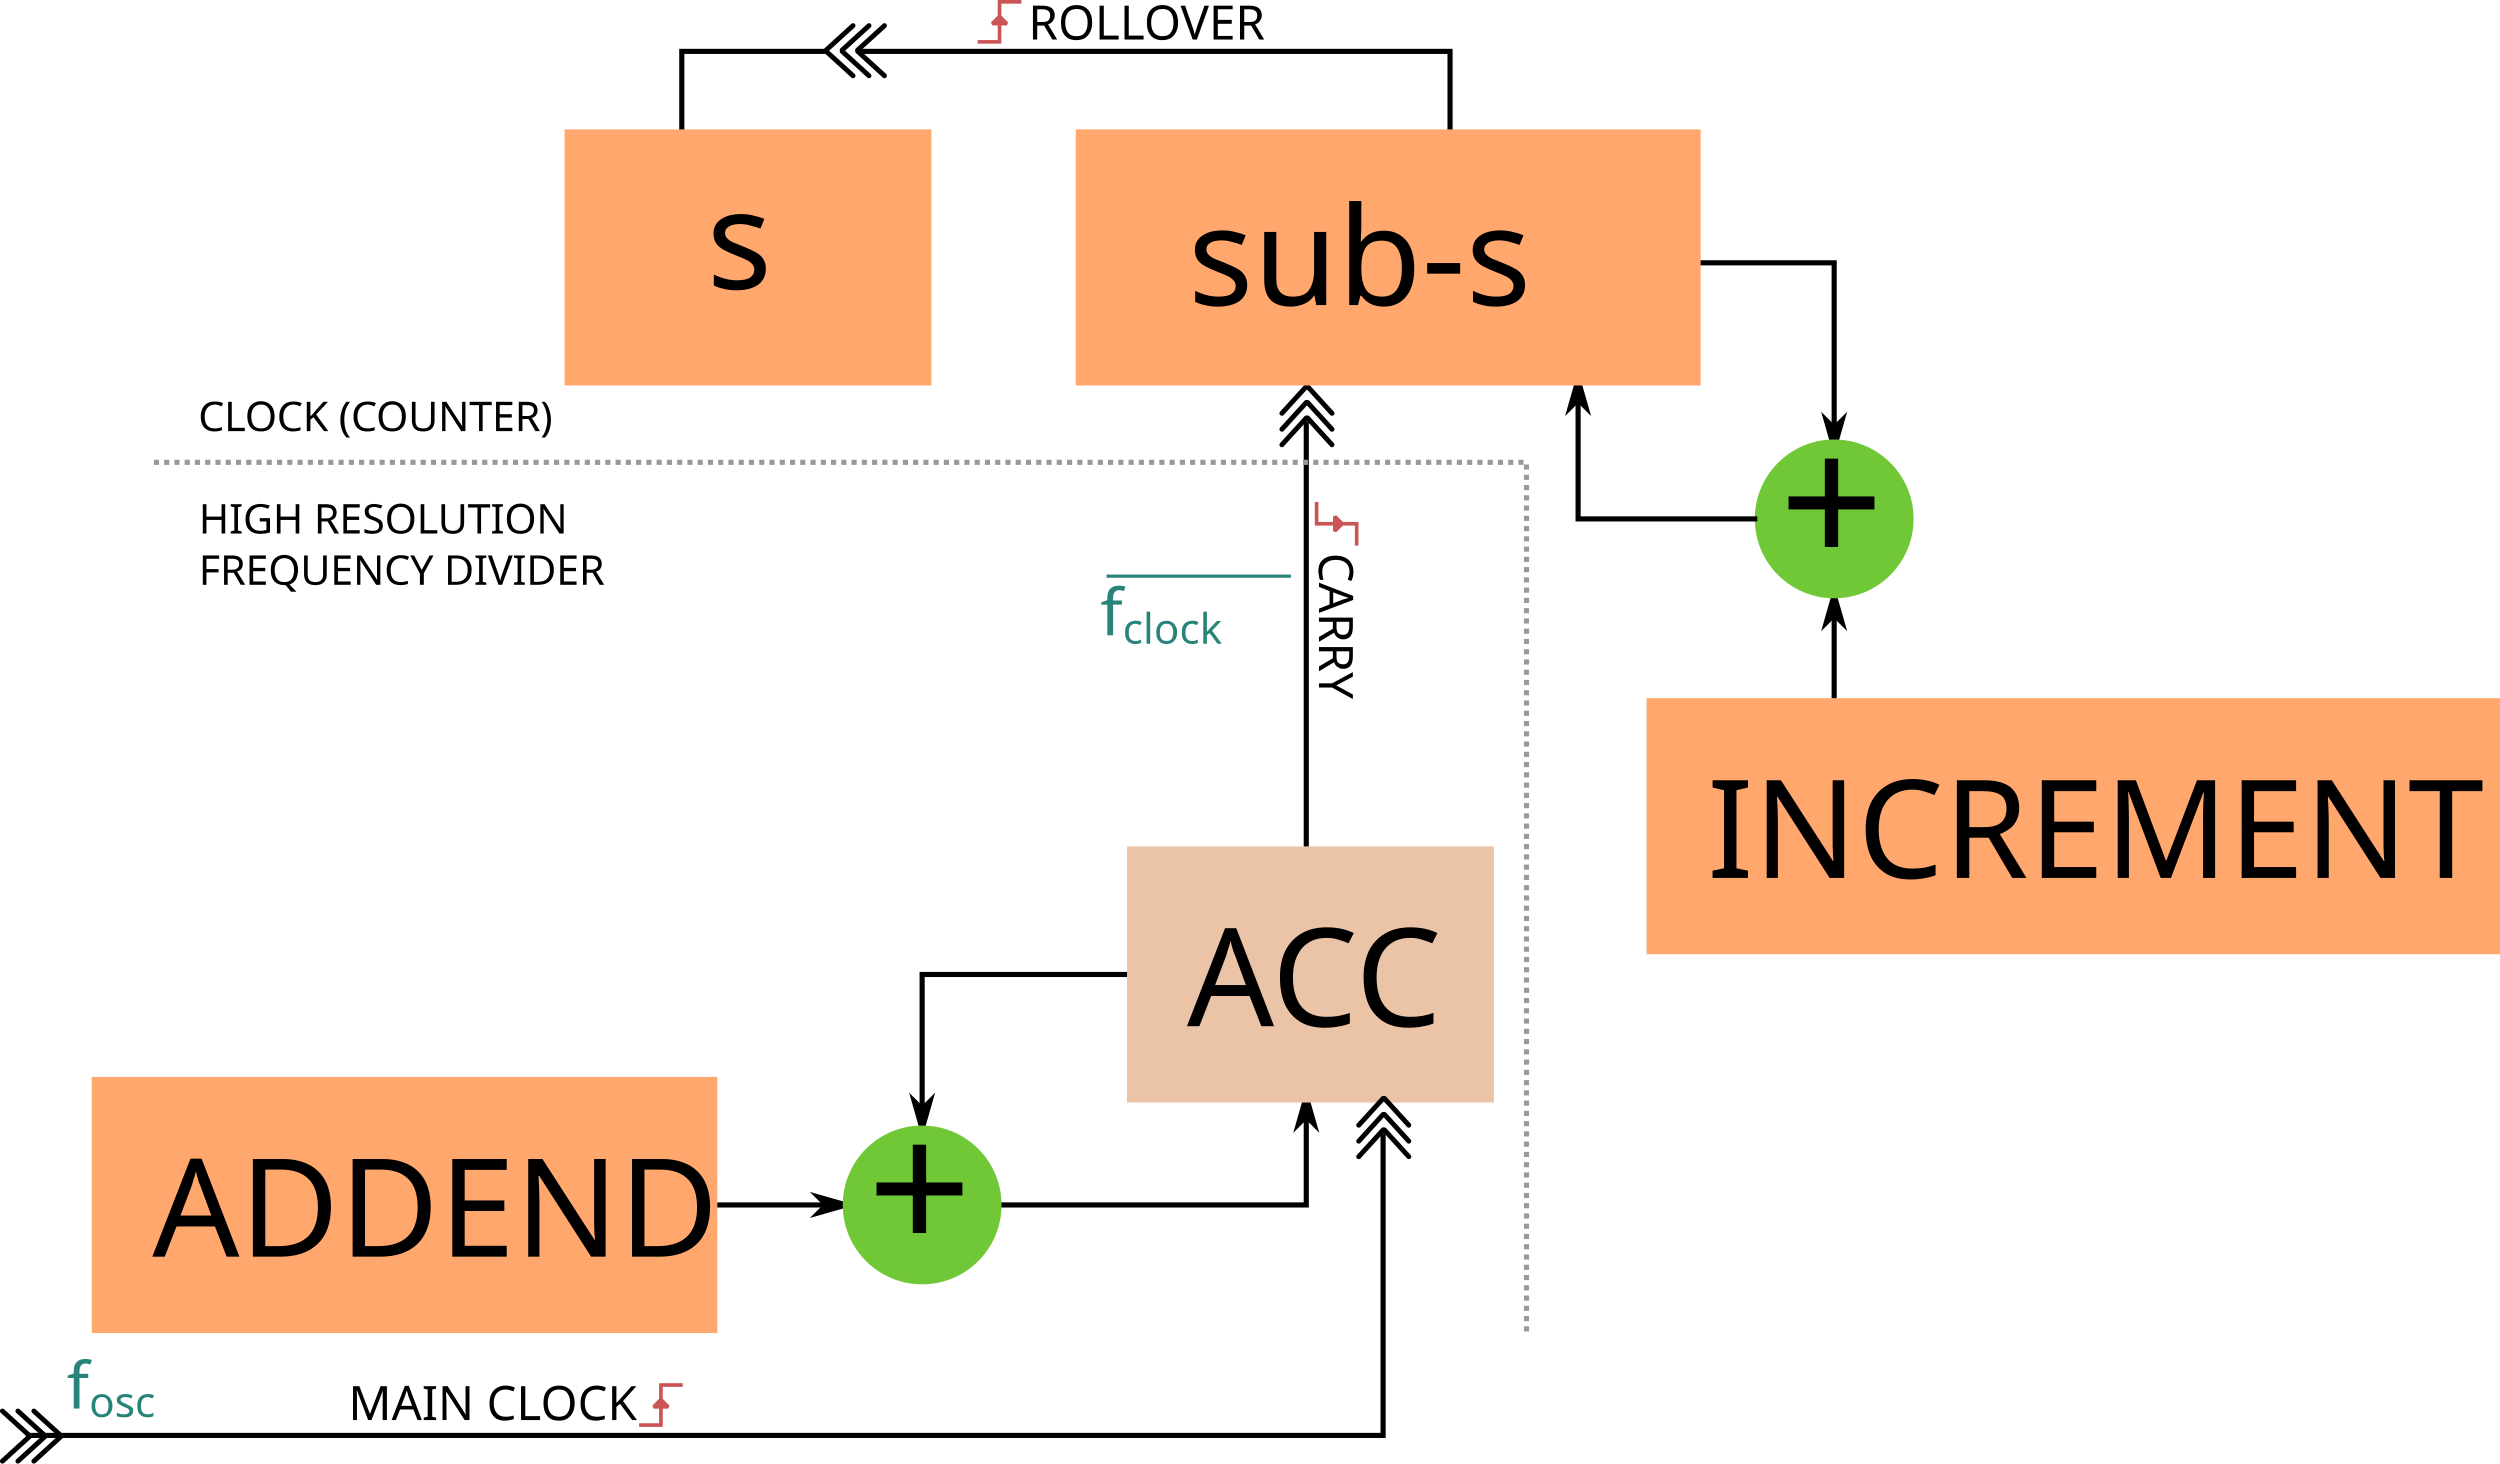
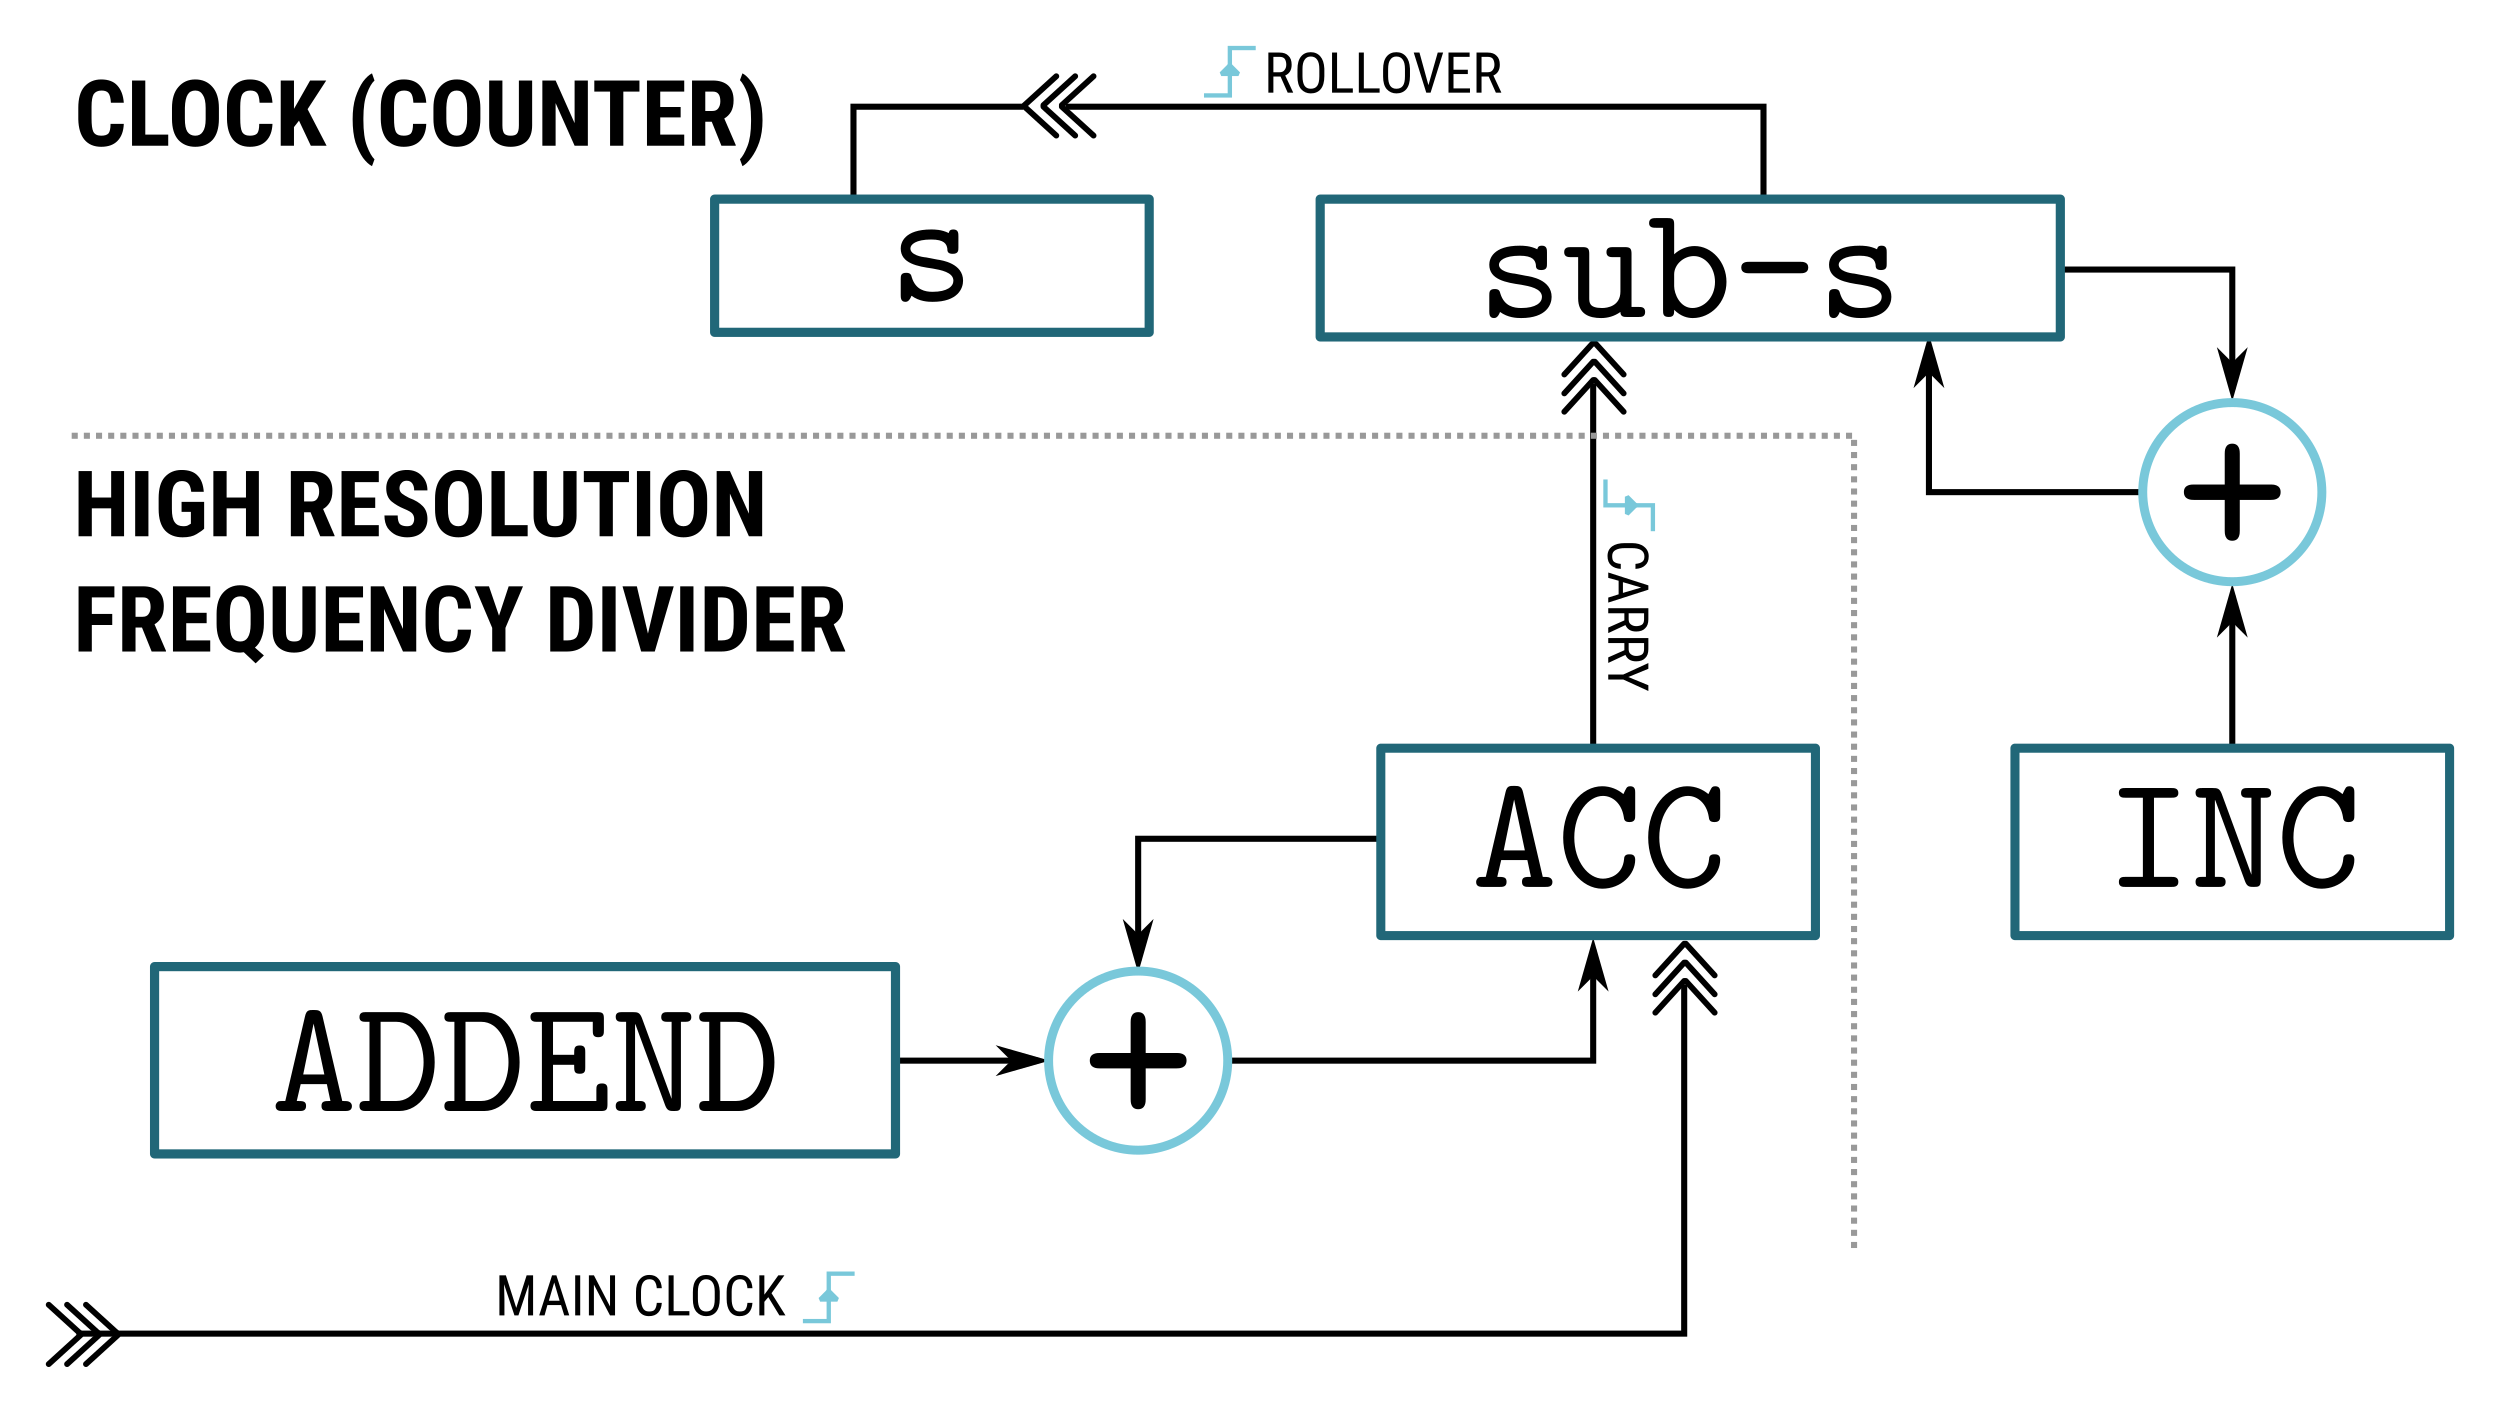
- <svg xmlns="http://www.w3.org/2000/svg" width="129.148mm" height="75.607mm" viewBox="0 0 129.148 75.607" version="1.1" id="svg8">
+ <svg xmlns="http://www.w3.org/2000/svg" width="109.028mm" height="61.615mm" viewBox="0 0 109.028 61.615" version="1.1" id="svg8">
  <defs id="defs2">
    <marker orient="auto" refY="0" refX="0" id="marker13626" style="overflow:visible">
      <path id="path13624" d="M 0,0 5,-5 -12.5,0 5,5 Z" style="fill:#000000;fill-opacity:1;fill-rule:evenodd;stroke:#000000;stroke-width:1pt;stroke-opacity:1" transform="matrix(-0.4,0,0,-0.4,-4,0)" />
    </marker>
    <marker orient="auto" refY="0" refX="0" id="marker13046" style="overflow:visible">
      <g id="g13044" transform="scale(-1.2)" style="fill:#000000;fill-opacity:1;stroke:#000000;stroke-opacity:1">
        <path id="path13032" d="M -3.805,-3.959 0.544,0" style="fill:#000000;fill-opacity:1;fill-rule:evenodd;stroke:#000000;stroke-width:0.8;stroke-linecap:round;stroke-opacity:1" />
        <path id="path13034" d="M -1.287,-3.959 3.062,0" style="fill:#000000;fill-opacity:1;fill-rule:evenodd;stroke:#000000;stroke-width:0.8;stroke-linecap:round;stroke-opacity:1" />
        <path id="path13036" d="M 1.305,-3.959 5.654,0" style="fill:#000000;fill-opacity:1;fill-rule:evenodd;stroke:#000000;stroke-width:0.8;stroke-linecap:round;stroke-opacity:1" />
        <path id="path13038" d="M -3.805,4.178 0.544,0.22" style="fill:#000000;fill-opacity:1;fill-rule:evenodd;stroke:#000000;stroke-width:0.8;stroke-linecap:round;stroke-opacity:1" />
        <path id="path13040" d="M -1.287,4.178 3.062,0.22" style="fill:#000000;fill-opacity:1;fill-rule:evenodd;stroke:#000000;stroke-width:0.8;stroke-linecap:round;stroke-opacity:1" />
        <path id="path13042" d="M 1.305,4.178 5.654,0.22" style="fill:#000000;fill-opacity:1;fill-rule:evenodd;stroke:#000000;stroke-width:0.8;stroke-linecap:round;stroke-opacity:1" />
      </g>
    </marker>
    <marker style="overflow:visible" id="marker11726" refX="0" refY="0" orient="auto">
      <path transform="matrix(-0.4,0,0,-0.4,-4,0)" style="fill:#000000;fill-opacity:1;fill-rule:evenodd;stroke:#000000;stroke-width:1pt;stroke-opacity:1" d="M 0,0 5,-5 -12.5,0 5,5 Z" id="path11724" />
    </marker>
    <marker orient="auto" refY="0" refX="0" id="marker11528" style="overflow:visible">
      <path id="path11526" d="M 0,0 5,-5 -12.5,0 5,5 Z" style="fill:#000000;fill-opacity:1;fill-rule:evenodd;stroke:#000000;stroke-width:1pt;stroke-opacity:1" transform="matrix(-0.4,0,0,-0.4,-4,0)" />
    </marker>
    <marker style="overflow:visible" id="marker6234" refX="0" refY="0" orient="auto">
      <g style="fill:#000000;fill-opacity:1;stroke:#000000;stroke-opacity:1" transform="scale(-1.2)" id="g6232">
        <path style="fill:#000000;fill-opacity:1;fill-rule:evenodd;stroke:#000000;stroke-width:0.8;stroke-linecap:round;stroke-opacity:1" d="M -3.805,-3.959 0.544,0" id="path6220" />
        <path style="fill:#000000;fill-opacity:1;fill-rule:evenodd;stroke:#000000;stroke-width:0.8;stroke-linecap:round;stroke-opacity:1" d="M -1.287,-3.959 3.062,0" id="path6222" />
        <path style="fill:#000000;fill-opacity:1;fill-rule:evenodd;stroke:#000000;stroke-width:0.8;stroke-linecap:round;stroke-opacity:1" d="M 1.305,-3.959 5.654,0" id="path6224" />
        <path style="fill:#000000;fill-opacity:1;fill-rule:evenodd;stroke:#000000;stroke-width:0.8;stroke-linecap:round;stroke-opacity:1" d="M -3.805,4.178 0.544,0.22" id="path6226" />
        <path style="fill:#000000;fill-opacity:1;fill-rule:evenodd;stroke:#000000;stroke-width:0.8;stroke-linecap:round;stroke-opacity:1" d="M -1.287,4.178 3.062,0.22" id="path6228" />
        <path style="fill:#000000;fill-opacity:1;fill-rule:evenodd;stroke:#000000;stroke-width:0.8;stroke-linecap:round;stroke-opacity:1" d="M 1.305,4.178 5.654,0.22" id="path6230" />
      </g>
    </marker>
    <marker style="overflow:visible" id="marker6014" refX="0" refY="0" orient="auto">
      <path transform="matrix(-0.4,0,0,-0.4,-4,0)" style="fill:#000000;fill-opacity:1;fill-rule:evenodd;stroke:#000000;stroke-width:1pt;stroke-opacity:1" d="M 0,0 5,-5 -12.5,0 5,5 Z" id="path6012" />
    </marker>
    <marker orient="auto" refY="0" refX="0" id="marker5918" style="overflow:visible">
      <path id="path5916" d="M 0,0 5,-5 -12.5,0 5,5 Z" style="fill:#000000;fill-opacity:1;fill-rule:evenodd;stroke:#000000;stroke-width:1pt;stroke-opacity:1" transform="matrix(-0.4,0,0,-0.4,-4,0)" />
    </marker>
    <marker style="overflow:visible" id="marker5828" refX="0" refY="0" orient="auto">
      <path transform="matrix(-0.4,0,0,-0.4,-4,0)" style="fill:#000000;fill-opacity:1;fill-rule:evenodd;stroke:#000000;stroke-width:1pt;stroke-opacity:1" d="M 0,0 5,-5 -12.5,0 5,5 Z" id="path5826" />
    </marker>
    <marker orient="auto" refY="0" refX="0" id="Arrow1Mstart" style="overflow:visible">
      <path id="path973" d="M 0,0 5,-5 -12.5,0 5,5 Z" style="fill:#000000;fill-opacity:1;fill-rule:evenodd;stroke:#000000;stroke-width:1pt;stroke-opacity:1" transform="matrix(0.4,0,0,0.4,4,0)" />
    </marker>
    <marker orient="auto" refY="0" refX="0" id="marker1919" style="overflow:visible">
      <g id="g1917" transform="scale(-1.2)" style="fill:#000000;fill-opacity:1;stroke:#000000;stroke-opacity:1">
        <path id="path1905" d="M -3.805,-3.959 0.544,0" style="fill:#000000;fill-opacity:1;fill-rule:evenodd;stroke:#000000;stroke-width:0.8;stroke-linecap:round;stroke-opacity:1" />
        <path id="path1907" d="M -1.287,-3.959 3.062,0" style="fill:#000000;fill-opacity:1;fill-rule:evenodd;stroke:#000000;stroke-width:0.8;stroke-linecap:round;stroke-opacity:1" />
        <path id="path1909" d="M 1.305,-3.959 5.654,0" style="fill:#000000;fill-opacity:1;fill-rule:evenodd;stroke:#000000;stroke-width:0.8;stroke-linecap:round;stroke-opacity:1" />
        <path id="path1911" d="M -3.805,4.178 0.544,0.22" style="fill:#000000;fill-opacity:1;fill-rule:evenodd;stroke:#000000;stroke-width:0.8;stroke-linecap:round;stroke-opacity:1" />
        <path id="path1913" d="M -1.287,4.178 3.062,0.22" style="fill:#000000;fill-opacity:1;fill-rule:evenodd;stroke:#000000;stroke-width:0.8;stroke-linecap:round;stroke-opacity:1" />
        <path id="path1915" d="M 1.305,4.178 5.654,0.22" style="fill:#000000;fill-opacity:1;fill-rule:evenodd;stroke:#000000;stroke-width:0.8;stroke-linecap:round;stroke-opacity:1" />
      </g>
    </marker>
    <marker orient="auto" refY="0" refX="0" id="Tail" style="overflow:visible">
      <g id="g1015" transform="scale(-1.2)" style="fill:#000000;fill-opacity:1;stroke:#000000;stroke-opacity:1">
        <path id="path1003" d="M -3.805,-3.959 0.544,0" style="fill:#000000;fill-opacity:1;fill-rule:evenodd;stroke:#000000;stroke-width:0.8;stroke-linecap:round;stroke-opacity:1" />
        <path id="path1005" d="M -1.287,-3.959 3.062,0" style="fill:#000000;fill-opacity:1;fill-rule:evenodd;stroke:#000000;stroke-width:0.8;stroke-linecap:round;stroke-opacity:1" />
        <path id="path1007" d="M 1.305,-3.959 5.654,0" style="fill:#000000;fill-opacity:1;fill-rule:evenodd;stroke:#000000;stroke-width:0.8;stroke-linecap:round;stroke-opacity:1" />
        <path id="path1009" d="M -3.805,4.178 0.544,0.22" style="fill:#000000;fill-opacity:1;fill-rule:evenodd;stroke:#000000;stroke-width:0.8;stroke-linecap:round;stroke-opacity:1" />
        <path id="path1011" d="M -1.287,4.178 3.062,0.22" style="fill:#000000;fill-opacity:1;fill-rule:evenodd;stroke:#000000;stroke-width:0.8;stroke-linecap:round;stroke-opacity:1" />
        <path id="path1013" d="M 1.305,4.178 5.654,0.22" style="fill:#000000;fill-opacity:1;fill-rule:evenodd;stroke:#000000;stroke-width:0.8;stroke-linecap:round;stroke-opacity:1" />
      </g>
    </marker>
    <marker orient="auto" refY="0" refX="0" id="marker1317" style="overflow:visible">
      <path id="path1315" d="M 0,0 5,-5 -12.5,0 5,5 Z" style="fill:#000000;fill-opacity:1;fill-rule:evenodd;stroke:#000000;stroke-width:1pt;stroke-opacity:1" transform="matrix(-0.4,0,0,-0.4,-4,0)" />
    </marker>
  </defs>
-   <g id="layer1" transform="translate(-71.42537,-118.3362)">
-     <g id="g11421">
-       <path style="fill:none;stroke:#000000;stroke-width:0.265px;stroke-linecap:butt;stroke-linejoin:miter;stroke-opacity:1;marker-end:url(#marker5828)" d="M 129.646,168.677 H 119.062 v 7.938" id="path5806" />
-       <path style="fill:none;stroke:#000000;stroke-width:0.265px;stroke-linecap:butt;stroke-linejoin:miter;stroke-opacity:1;marker-end:url(#marker5918)" d="m 123.031,180.583 h 15.875 v -5.556" id="path5908" />
-       <g id="g949-1" transform="translate(24.70424,100.014)">
-         <rect style="opacity:1;fill:#ffa76c;fill-opacity:1;stroke:none;stroke-width:0.6;stroke-linecap:round;stroke-linejoin:round;stroke-miterlimit:4;stroke-dasharray:none;stroke-dashoffset:0;stroke-opacity:1;paint-order:markers fill stroke" id="rect888-2" width="32.313" height="13.229" x="51.462" y="73.955" />
-         <text id="text819-7-3-7" y="83.243" x="54.59" style="font-style:normal;font-variant:normal;font-weight:normal;font-stretch:normal;font-size:8.128px;line-height:1.25;font-family:Monaco;-inkscape-font-specification:Monaco;letter-spacing:0px;word-spacing:0px;fill:#000000;fill-opacity:1;stroke:none;stroke-width:1.016" xml:space="preserve">
-           <tspan style="font-size:7.056px;stroke-width:1.016" y="83.243" x="54.59" id="tspan817-5-5-0">ADDEND</tspan>
+   <g id="layer1" transform="translate(-69.42537,-116.3362)">
+     <path style="fill:none;stroke:#000000;stroke-width:0.265px;stroke-linecap:butt;stroke-linejoin:miter;stroke-opacity:1;marker-end:url(#marker5828)" d="M 129.646,152.916 H 119.062 v 5.329" id="path5806" />
+     <path style="fill:none;stroke:#000000;stroke-width:0.265px;stroke-linecap:butt;stroke-linejoin:miter;stroke-opacity:1;marker-end:url(#marker5918)" d="m 123.031,162.592 h 15.875 v -4.843" id="path5908" />
+     <text id="text819-7-3-7" y="164.79" x="81.256" style="font-style:normal;font-variant:normal;font-weight:normal;font-stretch:normal;font-size:8.128px;line-height:1.25;font-family:Monaco;-inkscape-font-specification:Monaco;letter-spacing:0px;word-spacing:0px;fill:#000000;fill-opacity:1;stroke:none;stroke-width:1.016" xml:space="preserve">
+       <tspan style="font-style:normal;font-variant:normal;font-weight:normal;font-stretch:normal;font-size:7.056px;font-family:'Latin Modern Mono';-inkscape-font-specification:'Latin Modern Mono';stroke-width:1.016" y="164.79" x="81.256" id="tspan817-5-5-0">ADDEND</tspan>
+     </text>
+     <text id="text819-7-3-7-6" y="155.015" x="133.615" style="font-style:normal;font-variant:normal;font-weight:normal;font-stretch:normal;font-size:8.128px;line-height:1.25;font-family:Monaco;-inkscape-font-specification:Monaco;letter-spacing:0px;word-spacing:0px;fill:#000000;fill-opacity:1;stroke:none;stroke-width:1.016" xml:space="preserve">
+       <tspan style="font-style:normal;font-variant:normal;font-weight:normal;font-stretch:normal;font-size:7.056px;font-family:'Latin Modern Mono';-inkscape-font-specification:'Latin Modern Mono';stroke-width:1.016" y="155.015" x="133.615" id="tspan817-5-5-0-0">ACC</tspan>
+     </text>
+     <path id="path5770" d="m 108.479,162.592 h 6.2" style="fill:none;stroke:#000000;stroke-width:0.265px;stroke-linecap:butt;stroke-linejoin:miter;stroke-opacity:1;marker-end:url(#marker1317)" />
+     <circle style="fill:none;fill-opacity:1;stroke:#79c8da;stroke-width:0.391;stroke-linecap:butt;stroke-linejoin:bevel;stroke-miterlimit:4;stroke-dasharray:none;stroke-dashoffset:0;stroke-opacity:1;paint-order:normal" id="path5759" cx="119.062" cy="162.592" r="3.906" />
+     <text xml:space="preserve" style="font-style:normal;font-variant:normal;font-weight:normal;font-stretch:normal;font-size:4.713px;line-height:1.25;font-family:Monaco;-inkscape-font-specification:Monaco;letter-spacing:0px;word-spacing:0px;fill:#000000;fill-opacity:1;stroke:none;stroke-width:0.589" x="116.593" y="165.476" id="text5763">
+       <tspan id="tspan5761" x="116.593" y="165.476" style="font-style:normal;font-variant:normal;font-weight:normal;font-stretch:normal;font-size:9.426px;font-family:'Latin Modern Mono';-inkscape-font-specification:'Latin Modern Mono';stroke-width:0.589">+</tspan>
+     </text>
+     <g id="g11386" transform="translate(0,-17.99167)">
+       <path style="fill:none;stroke:#000000;stroke-width:0.265px;stroke-linecap:butt;stroke-linejoin:miter;stroke-opacity:1;marker-start:url(#marker6234);marker-end:url(#marker6234)" d="m 142.875,177.281 v 15.208 H 72.76" id="path6004" />
+       <g id="g11329" transform="translate(15.34584)">
+         <text id="text11260" y="191.696" x="75.671" style="font-style:normal;font-variant:normal;font-weight:normal;font-stretch:normal;font-size:2.117px;line-height:1.25;font-family:Monaco;-inkscape-font-specification:Monaco;letter-spacing:0px;word-spacing:0px;fill:#000000;fill-opacity:1;stroke:none;stroke-width:0.265" xml:space="preserve">
+           <tspan style="font-style:normal;font-variant:normal;font-weight:normal;font-stretch:normal;font-size:2.454px;font-family:'Roboto Condensed';-inkscape-font-specification:'Roboto Condensed, ';stroke-width:0.265" y="191.696" x="75.671" id="tspan11258">MAIN CLOCK</tspan>
        </text>
-       </g>
-       <g id="g949-1-9" transform="translate(78.18389,88.10779)">
-         <rect style="opacity:1;fill:#ebc3a7;fill-opacity:1;stroke:none;stroke-width:0.6;stroke-linecap:round;stroke-linejoin:round;stroke-miterlimit:4;stroke-dasharray:none;stroke-dashoffset:0;stroke-opacity:1;paint-order:markers fill stroke" id="rect888-2-3" width="18.952" height="13.229" x="51.462" y="73.955" />
-         <text id="text819-7-3-7-6" y="83.243" x="54.557" style="font-style:normal;font-variant:normal;font-weight:normal;font-stretch:normal;font-size:8.128px;line-height:1.25;font-family:Monaco;-inkscape-font-specification:Monaco;letter-spacing:0px;word-spacing:0px;fill:#000000;fill-opacity:1;stroke:none;stroke-width:1.016" xml:space="preserve">
-           <tspan style="font-size:7.056px;stroke-width:1.016" y="83.243" x="54.557" id="tspan817-5-5-0-0">ACC</tspan>
-         </text>
-       </g>
-       <path id="path5770" d="m 108.479,180.583 h 6.615" style="fill:none;stroke:#000000;stroke-width:0.265px;stroke-linecap:butt;stroke-linejoin:miter;stroke-opacity:1;marker-end:url(#marker1317)" />
-       <g transform="translate(1.322906)" id="g5768">
-         <circle style="opacity:1;fill:#71c837;fill-opacity:1;stroke:#71c837;stroke-width:0.391;stroke-linecap:butt;stroke-linejoin:bevel;stroke-miterlimit:4;stroke-dasharray:none;stroke-dashoffset:0;stroke-opacity:1;paint-order:normal" id="path5759" cx="117.74" cy="180.583" r="3.906" />
-         <text xml:space="preserve" style="font-style:normal;font-variant:normal;font-weight:normal;font-stretch:normal;font-size:4.713px;line-height:1.25;font-family:Monaco;-inkscape-font-specification:Monaco;letter-spacing:0px;word-spacing:0px;fill:#000000;fill-opacity:1;stroke:none;stroke-width:0.589" x="114.914" y="183.082" id="text5763">
-           <tspan id="tspan5761" x="114.914" y="183.082" style="font-size:9.426px;stroke-width:0.589">+</tspan>
-         </text>
-       </g>
-     </g>
-     <g id="g11386">
-       <path style="fill:none;stroke:#000000;stroke-width:0.265px;stroke-linecap:butt;stroke-linejoin:miter;stroke-opacity:1;marker-start:url(#marker6234);marker-end:url(#marker6234)" d="m 142.875,176.879 v 15.61 H 72.76" id="path6004" />
-       <g id="g11329" transform="translate(15.34584)">
-         <text id="text11260" y="191.696" x="74.083" style="font-style:normal;font-variant:normal;font-weight:normal;font-stretch:normal;font-size:2.117px;line-height:1.25;font-family:Monaco;-inkscape-font-specification:Monaco;letter-spacing:0px;word-spacing:0px;fill:#000000;fill-opacity:1;stroke:none;stroke-width:0.265" xml:space="preserve">
-           <tspan style="font-size:2.454px;stroke-width:0.265" y="191.696" x="74.083" id="tspan11258">MAIN CLOCK</tspan>
-         </text>
-         <g transform="matrix(0.7108166,0,0,0.7108166,10.25498,133.4339)" style="stroke:#cb5454" id="g4517-6">
-           <path style="fill:none;stroke:#cb5454;stroke-width:0.265px;stroke-linecap:butt;stroke-linejoin:miter;stroke-opacity:1" d="m 110.914,82.328 h 1.587 v -2.91 h 1.587" id="path4509-2" />
-           <path style="fill:#cb5454;stroke:#cb5454;stroke-width:0.265px;stroke-linecap:butt;stroke-linejoin:bevel;stroke-opacity:1" d="m 111.972,81.005 0.529,-0.529 0.529,0.529 z" id="path4511-6" />
+         <g transform="matrix(0.7108166,0,0,0.7108166,10.25498,133.4226)" style="stroke:#79c8da;stroke-opacity:1" id="g4517-6">
+           <path style="fill:none;stroke:#79c8da;stroke-width:0.265px;stroke-linecap:butt;stroke-linejoin:miter;stroke-opacity:1" d="m 110.914,82.328 h 1.587 v -2.91 h 1.587" id="path4509-2" />
+           <path style="fill:#79c8da;fill-opacity:1;stroke:#79c8da;stroke-width:0.265px;stroke-linecap:butt;stroke-linejoin:bevel;stroke-opacity:1" d="m 111.972,81.005 0.529,-0.529 0.529,0.529 z" id="path4511-6" />
        </g>
      </g>
    </g>
-     <path style="fill:none;stroke:#000000;stroke-width:0.265px;stroke-linecap:butt;stroke-linejoin:miter;stroke-opacity:1;marker-start:url(#marker13046)" d="M 138.906,140.102 V 162.062" id="path13030" />
-     <g id="g14885" transform="translate(-2.645833)">
-       <g transform="translate(107.6701,80.44831)" id="g949-1-1">
-         <rect y="73.955" x="51.462" height="13.229" width="44.087" id="rect888-2-8" style="opacity:1;fill:#ffa76c;fill-opacity:1;stroke:none;stroke-width:0.6;stroke-linecap:round;stroke-linejoin:round;stroke-miterlimit:4;stroke-dasharray:none;stroke-dashoffset:0;stroke-opacity:1;paint-order:markers fill stroke" />
-         <text xml:space="preserve" style="font-style:normal;font-variant:normal;font-weight:normal;font-stretch:normal;font-size:8.128px;line-height:1.25;font-family:Monaco;-inkscape-font-specification:Monaco;letter-spacing:0px;word-spacing:0px;fill:#000000;fill-opacity:1;stroke:none;stroke-width:1.016" x="54.59" y="83.243" id="text819-7-3-7-7">
-           <tspan id="tspan817-5-5-0-9" x="54.59" y="83.243" style="font-size:7.056px;stroke-width:1.016">INCREMENT</tspan>
-         </text>
-       </g>
-       <path id="path11472" d="m 168.823,154.403 v -5.292" style="fill:none;stroke:#000000;stroke-width:0.265px;stroke-linecap:butt;stroke-linejoin:miter;stroke-opacity:1;marker-end:url(#marker6014)" />
-       <path id="path11518" d="m 161.679,131.913 h 7.144 v 9.525" style="fill:none;stroke:#000000;stroke-width:0.265px;stroke-linecap:butt;stroke-linejoin:miter;stroke-opacity:1;marker-end:url(#marker11528)" />
-       <g id="g5768-2" transform="translate(51.08353,-35.44073)">
-         <circle r="3.906" cy="180.583" cx="117.74" id="path5759-0" style="opacity:1;fill:#71c837;fill-opacity:1;stroke:#71c837;stroke-width:0.391;stroke-linecap:butt;stroke-linejoin:bevel;stroke-miterlimit:4;stroke-dasharray:none;stroke-dashoffset:0;stroke-opacity:1;paint-order:normal" />
-         <text id="text5763-2" y="183.082" x="114.914" style="font-style:normal;font-variant:normal;font-weight:normal;font-stretch:normal;font-size:4.713px;line-height:1.25;font-family:Monaco;-inkscape-font-specification:Monaco;letter-spacing:0px;word-spacing:0px;fill:#000000;fill-opacity:1;stroke:none;stroke-width:0.589" xml:space="preserve">
-           <tspan style="font-size:9.426px;stroke-width:0.589" y="183.082" x="114.914" id="tspan5761-3">+</tspan>
-         </text>
-       </g>
-       <path id="path11716" d="m 164.854,145.143 h -9.26 v -7.144" style="fill:none;stroke:#000000;stroke-width:0.265px;stroke-linecap:butt;stroke-linejoin:miter;stroke-opacity:1;marker-end:url(#marker11726)" />
-       <g id="g5639" transform="translate(31.18619,37.8681)">
-         <g id="g4507">
-           <path style="fill:none;stroke:#000000;stroke-width:0.265px;stroke-linecap:butt;stroke-linejoin:miter;stroke-opacity:1;marker-start:url(#marker1919);paint-order:normal" d="m 87.366,83.122 h 30.427 v 4.309" id="path1769" />
-           <path style="fill:none;stroke:#000000;stroke-width:0.265px;stroke-linecap:butt;stroke-linejoin:miter;stroke-opacity:1" d="m 85.514,83.122 -4.762,10e-7 h -2.646 v 4.309" id="path4479" />
-         </g>
-       </g>
-       <g id="g959" transform="translate(48.38445,41.80571)">
-         <g id="g5649" transform="translate(-0.5291666,9.525001)">
-           <g transform="translate(7.672915,-0.264583)" id="g944">
-             <rect y="73.955" x="74.118" height="13.229" width="32.279" id="rect888-6" style="opacity:1;fill:#ffa76c;fill-opacity:1;stroke:none;stroke-width:0.6;stroke-linecap:round;stroke-linejoin:round;stroke-miterlimit:4;stroke-dasharray:none;stroke-dashoffset:0;stroke-opacity:1;paint-order:markers fill stroke" />
-             <text xml:space="preserve" style="font-style:normal;font-variant:normal;font-weight:normal;font-stretch:normal;font-size:8.128px;line-height:1.25;font-family:Monaco;-inkscape-font-specification:Monaco;letter-spacing:0px;word-spacing:0px;fill:#000000;fill-opacity:1;stroke:none;stroke-width:1.016" x="79.911" y="83.031" id="text819-7-3-2">
-               <tspan id="tspan817-5-5-9" x="79.911" y="83.031" style="font-size:7.056px;stroke-width:1.016">sub-s</tspan>
-             </text>
-           </g>
-           <g transform="translate(3.91951,-0.2645832)" id="g949">
-             <rect y="73.955" x="51.462" height="13.229" width="18.952" id="rect888" style="opacity:1;fill:#ffa76c;fill-opacity:1;stroke:none;stroke-width:0.6;stroke-linecap:round;stroke-linejoin:round;stroke-miterlimit:4;stroke-dasharray:none;stroke-dashoffset:0;stroke-opacity:1;paint-order:markers fill stroke" />
-             <text xml:space="preserve" style="font-style:normal;font-variant:normal;font-weight:normal;font-stretch:normal;font-size:8.128px;line-height:1.25;font-family:Monaco;-inkscape-font-specification:Monaco;letter-spacing:0px;word-spacing:0px;fill:#000000;fill-opacity:1;stroke:none;stroke-width:1.016" x="58.795" y="82.187" id="text819-7-3">
-               <tspan id="tspan817-5-5" x="58.795" y="82.187" style="font-size:7.056px;stroke-width:1.016">s</tspan>
-             </text>
-           </g>
-         </g>
+     <path style="fill:none;stroke:#000000;stroke-width:0.265px;stroke-linecap:butt;stroke-linejoin:miter;stroke-opacity:1;marker-start:url(#marker13046)" d="M 138.906,133.083 V 148.965" id="path13030" />
+     <path id="path11472" d="m 166.778,148.965 v -6.653" style="fill:none;stroke:#000000;stroke-width:0.265px;stroke-linecap:butt;stroke-linejoin:miter;stroke-opacity:1;marker-end:url(#marker6014)" />
+     <path id="path11518" d="m 159.279,128.092 h 7.499 v 5.217" style="fill:none;stroke:#000000;stroke-width:0.265px;stroke-linecap:butt;stroke-linejoin:miter;stroke-opacity:1;marker-end:url(#marker11528)" />
+     <path id="path11716" d="m 162.809,137.799 h -9.26 v -6.368" style="fill:none;stroke:#000000;stroke-width:0.265px;stroke-linecap:butt;stroke-linejoin:miter;stroke-opacity:1;marker-end:url(#marker11726)" />
+     <g id="g5639" transform="translate(28.54036,37.8681)">
+       <g id="g4507">
+         <path style="fill:none;stroke:#000000;stroke-width:0.265px;stroke-linecap:butt;stroke-linejoin:miter;stroke-opacity:1;marker-start:url(#marker1919);paint-order:normal" d="m 87.366,83.122 h 30.427 v 4.031" id="path1769" />
+         <path style="fill:none;stroke:#000000;stroke-width:0.265px;stroke-linecap:butt;stroke-linejoin:miter;stroke-opacity:1" d="m 85.514,83.122 -4.762,10e-7 h -2.646 v 4.031" id="path4479" />
      </g>
    </g>
-     <g id="g14925" transform="translate(0,-1.5875)">
+     <rect y="125.021" x="127" height="6.009" width="32.279" id="rect888-6" style="fill:none;fill-opacity:1;stroke:#216778;stroke-width:0.4;stroke-linecap:round;stroke-linejoin:round;stroke-miterlimit:4;stroke-dasharray:none;stroke-dashoffset:0;stroke-opacity:1;paint-order:markers fill stroke" />
+     <text xml:space="preserve" style="font-style:normal;font-variant:normal;font-weight:normal;font-stretch:normal;font-size:8.128px;line-height:1.25;font-family:Monaco;-inkscape-font-specification:Monaco;letter-spacing:0px;word-spacing:0px;fill:#000000;fill-opacity:1;stroke:none;stroke-width:1.016" x="133.858" y="130.16" id="text819-7-3-2">
+       <tspan id="tspan817-5-5-9" x="133.858" y="130.16" style="font-style:normal;font-variant:normal;font-weight:normal;font-stretch:normal;font-size:7.056px;font-family:'Latin Modern Mono';-inkscape-font-specification:'Latin Modern Mono';stroke-width:1.016">sub-s</tspan>
+     </text>
+     <rect y="125.021" x="100.591" height="5.809" width="18.952" id="rect888" style="fill:none;fill-opacity:1;stroke:#216778;stroke-width:0.4;stroke-linecap:round;stroke-linejoin:round;stroke-miterlimit:4;stroke-dasharray:none;stroke-dashoffset:0;stroke-opacity:1;paint-order:markers fill stroke" />
+     <text xml:space="preserve" style="font-style:normal;font-variant:normal;font-weight:normal;font-stretch:normal;font-size:8.128px;line-height:1.25;font-family:Monaco;-inkscape-font-specification:Monaco;letter-spacing:0px;word-spacing:0px;fill:#000000;fill-opacity:1;stroke:none;stroke-width:1.016" x="108.193" y="129.456" id="text819-7-3">
+       <tspan id="tspan817-5-5" x="108.193" y="129.456" style="font-style:normal;font-variant:normal;font-weight:normal;font-stretch:normal;font-size:7.056px;font-family:'Latin Modern Mono';-inkscape-font-specification:'Latin Modern Mono';stroke-width:1.016">s</tspan>
+     </text>
+     <g id="g14925" transform="translate(0,-8.606984)">
      <text transform="rotate(90)" id="text14889" y="-139.565" x="148.473" style="font-style:normal;font-variant:normal;font-weight:normal;font-stretch:normal;font-size:2.454px;line-height:1.25;font-family:Monaco;-inkscape-font-specification:Monaco;letter-spacing:0px;word-spacing:0px;fill:#000000;fill-opacity:1;stroke:none;stroke-width:0.307" xml:space="preserve">
-         <tspan style="stroke-width:0.307" y="-139.565" x="148.473" id="tspan14887">CARRY</tspan>
+         <tspan style="font-style:normal;font-variant:normal;font-weight:normal;font-stretch:normal;font-family:'Roboto Condensed';-inkscape-font-specification:'Roboto Condensed, ';stroke-width:0.307" y="-139.565" x="148.473" id="tspan14887">CARRY</tspan>
      </text>
-       <g id="g4517-6-7" style="stroke:#cb5454" transform="matrix(0,0.7108166,-0.7108166,0,197.962,67.01331)">
-         <path id="path4509-2-5" d="m 110.914,82.328 h 1.587 v -2.91 h 1.587" style="fill:none;stroke:#cb5454;stroke-width:0.265px;stroke-linecap:butt;stroke-linejoin:miter;stroke-opacity:1" />
-         <path id="path4511-6-9" d="m 111.972,81.005 0.529,-0.529 0.529,0.529 z" style="fill:#cb5454;stroke:#cb5454;stroke-width:0.265px;stroke-linecap:butt;stroke-linejoin:bevel;stroke-opacity:1" />
+       <g id="g4517-6-7" style="stroke:#79c8da;stroke-opacity:1" transform="matrix(0,0.7108166,-0.7108166,0,197.962,67.01331)">
+         <path id="path4509-2-5" d="m 110.914,82.328 h 1.587 v -2.91 h 1.587" style="fill:none;stroke:#79c8da;stroke-width:0.265px;stroke-linecap:butt;stroke-linejoin:miter;stroke-opacity:1" />
+         <path id="path4511-6-9" d="m 111.972,81.005 0.529,-0.529 0.529,0.529 z" style="fill:#79c8da;fill-opacity:1;stroke:#79c8da;stroke-width:0.265px;stroke-linecap:butt;stroke-linejoin:bevel;stroke-opacity:1" />
      </g>
    </g>
    <g id="g14925-2" transform="rotate(-90,118.0104,141.9304)">
      <text transform="rotate(90)" id="text14889-2" y="-139.565" x="148.473" style="font-style:normal;font-variant:normal;font-weight:normal;font-stretch:normal;font-size:2.454px;line-height:1.25;font-family:Monaco;-inkscape-font-specification:Monaco;letter-spacing:0px;word-spacing:0px;fill:#000000;fill-opacity:1;stroke:none;stroke-width:0.307" xml:space="preserve">
-         <tspan style="stroke-width:0.307" y="-139.565" x="148.473" id="tspan14887-8">ROLLOVER</tspan>
+         <tspan style="font-style:normal;font-variant:normal;font-weight:normal;font-stretch:normal;font-family:'Roboto Condensed';-inkscape-font-specification:'Roboto Condensed, ';stroke-width:0.307" y="-139.565" x="148.473" id="tspan14887-8">ROLLOVER</tspan>
      </text>
-       <g id="g4517-6-7-9" style="stroke:#cb5454" transform="matrix(0,0.7108166,-0.7108166,0,197.962,67.01331)">
-         <path id="path4509-2-5-7" d="m 110.914,82.328 h 1.587 v -2.91 h 1.587" style="fill:none;stroke:#cb5454;stroke-width:0.265px;stroke-linecap:butt;stroke-linejoin:miter;stroke-opacity:1" />
-         <path id="path4511-6-9-3" d="m 111.972,81.005 0.529,-0.529 0.529,0.529 z" style="fill:#cb5454;stroke:#cb5454;stroke-width:0.265px;stroke-linecap:butt;stroke-linejoin:bevel;stroke-opacity:1" />
+       <g id="g4517-6-7-9" style="stroke:#79c8da;stroke-opacity:1" transform="matrix(0,0.7108166,-0.7108166,0,197.962,67.01331)">
+         <path id="path4509-2-5-7" d="m 110.914,82.328 h 1.587 v -2.91 h 1.587" style="fill:none;stroke:#79c8da;stroke-width:0.265px;stroke-linecap:butt;stroke-linejoin:miter;stroke-opacity:1" />
+         <path id="path4511-6-9-3" d="m 111.972,81.005 0.529,-0.529 0.529,0.529 z" style="fill:#79c8da;stroke:#79c8da;stroke-width:0.265px;stroke-linecap:butt;stroke-linejoin:bevel;stroke-opacity:1;fill-opacity:1" />
      </g>
    </g>
-     <text xml:space="preserve" style="font-style:normal;font-variant:normal;font-weight:normal;font-stretch:normal;font-size:3.355px;line-height:1.25;font-family:Monaco;-inkscape-font-specification:Monaco;letter-spacing:0px;word-spacing:0px;fill:#000000;fill-opacity:1;stroke:none;stroke-width:0.419" x="74.875" y="191.103" id="text15685">
-       <tspan id="tspan15683" x="74.875" y="191.103" style="fill:#288378;stroke-width:0.419">f<tspan style="font-size:2.181px;baseline-shift:sub;fill:#288378;stroke-width:0.419" id="tspan15687">osc</tspan>
-       </tspan>
+     <path style="fill:none;stroke:#999999;stroke-width:0.265;stroke-linecap:butt;stroke-linejoin:miter;stroke-miterlimit:4;stroke-dasharray:0.265, 0.265;stroke-dashoffset:0;stroke-opacity:1" d="m 72.552,135.34 77.731,0 v 35.514" id="path1219" />
+     <text xml:space="preserve" style="font-style:normal;font-variant:normal;font-weight:normal;font-stretch:normal;font-size:4px;line-height:1.25;font-family:Monaco;-inkscape-font-specification:Monaco;letter-spacing:0px;word-spacing:0px;fill:#000000;fill-opacity:1;stroke:none;stroke-width:0.265" x="72.617" y="139.723" id="text1223">
+       <tspan id="tspan1221" x="72.617" y="139.723" style="font-style:normal;font-variant:normal;font-weight:bold;font-stretch:normal;font-size:4px;font-family:'Roboto Condensed';-inkscape-font-specification:'Roboto Condensed, ';stroke-width:0.265">HIGH RESOLUTION</tspan>
+       <tspan x="72.617" y="144.749" style="font-style:normal;font-variant:normal;font-weight:bold;font-stretch:normal;font-size:4px;font-family:'Roboto Condensed';-inkscape-font-specification:'Roboto Condensed, ';stroke-width:0.265" id="tspan1225">FREQUENCY DIVIDER</tspan>
    </text>
-     <text xml:space="preserve" style="font-style:normal;font-variant:normal;font-weight:normal;font-stretch:normal;font-size:3.355px;line-height:1.25;font-family:Monaco;-inkscape-font-specification:Monaco;letter-spacing:0px;word-spacing:0px;fill:#000000;fill-opacity:1;stroke:none;stroke-width:0.419" x="128.268" y="151.152" id="text15685-9">
-       <tspan id="tspan15683-4" x="128.268" y="151.152" style="fill:#288378;stroke-width:0.419">f<tspan style="font-size:65%;baseline-shift:sub" id="tspan15710">clock</tspan>
-       </tspan>
+     <text xml:space="preserve" style="font-style:normal;font-variant:normal;font-weight:normal;font-stretch:normal;font-size:4px;line-height:1.25;font-family:Monaco;-inkscape-font-specification:Monaco;letter-spacing:0px;word-spacing:0px;fill:#000000;fill-opacity:1;stroke:none;stroke-width:0.265" x="72.668" y="122.693" id="text1223-3">
+       <tspan x="72.668" y="122.693" style="font-style:normal;font-variant:normal;font-weight:bold;font-stretch:normal;font-size:4px;font-family:'Roboto Condensed';-inkscape-font-specification:'Roboto Condensed, ';stroke-width:0.265" id="tspan1225-7">CLOCK (COUNTER)</tspan>
    </text>
-     <path style="fill:none;stroke:#999999;stroke-width:0.265;stroke-linecap:butt;stroke-linejoin:miter;stroke-miterlimit:4;stroke-dasharray:0.265, 0.265;stroke-dashoffset:0;stroke-opacity:1" d="m 79.375,142.219 h 70.908 v 44.979" id="path1219" />
-     <text xml:space="preserve" style="font-style:normal;font-variant:normal;font-weight:normal;font-stretch:normal;font-size:2.117px;line-height:1.25;font-family:Monaco;-inkscape-font-specification:Monaco;letter-spacing:0px;word-spacing:0px;fill:#000000;fill-opacity:1;stroke:none;stroke-width:0.265" x="81.701" y="145.899" id="text1223">
-       <tspan id="tspan1221" x="81.701" y="145.899" style="stroke-width:0.265">HIGH RESOLUTION</tspan>
-       <tspan x="81.701" y="148.544" style="stroke-width:0.265" id="tspan1225">FREQUENCY DIVIDER</tspan>
+     <g id="g5768-2" transform="translate(49.03843,-42.78399)">
+       <circle r="3.906" cy="180.583" cx="117.74" id="path5759-0" style="opacity:1;fill:none;fill-opacity:1;stroke:#79c8da;stroke-width:0.391;stroke-linecap:butt;stroke-linejoin:bevel;stroke-miterlimit:4;stroke-dasharray:none;stroke-dashoffset:0;stroke-opacity:1;paint-order:normal" />
+       <text id="text5763-2" y="183.468" x="115.27" style="font-style:normal;font-variant:normal;font-weight:normal;font-stretch:normal;font-size:4.713px;line-height:1.25;font-family:Monaco;-inkscape-font-specification:Monaco;letter-spacing:0px;word-spacing:0px;fill:#000000;fill-opacity:1;stroke:none;stroke-width:0.589" xml:space="preserve">
+         <tspan style="font-style:normal;font-variant:normal;font-weight:normal;font-stretch:normal;font-size:9.426px;font-family:'Latin Modern Mono';-inkscape-font-specification:'Latin Modern Mono';stroke-width:0.589" y="183.468" x="115.27" id="tspan5761-3">+</tspan>
+       </text>
+     </g>
+     <rect style="fill:none;fill-opacity:1;stroke:#216778;stroke-width:0.396;stroke-linecap:round;stroke-linejoin:round;stroke-miterlimit:4;stroke-dasharray:none;stroke-dashoffset:0;stroke-opacity:1;paint-order:markers fill stroke" id="rect888-2-3" width="18.955" height="8.173" x="129.644" y="148.965" />
+     <text id="text819-7-3-7-6-3" y="155.015" x="161.271" style="font-style:normal;font-variant:normal;font-weight:normal;font-stretch:normal;font-size:8.128px;line-height:1.25;font-family:Monaco;-inkscape-font-specification:Monaco;letter-spacing:0px;word-spacing:0px;fill:#000000;fill-opacity:1;stroke:none;stroke-width:1.016" xml:space="preserve">
+       <tspan style="font-style:normal;font-variant:normal;font-weight:normal;font-stretch:normal;font-size:7.056px;font-family:'Latin Modern Mono';-inkscape-font-specification:'Latin Modern Mono';stroke-width:1.016" y="155.015" x="161.271" id="tspan817-5-5-0-0-6">INC</tspan>
    </text>
-     <text xml:space="preserve" style="font-style:normal;font-variant:normal;font-weight:normal;font-stretch:normal;font-size:2.117px;line-height:1.25;font-family:Monaco;-inkscape-font-specification:Monaco;letter-spacing:0px;word-spacing:0px;fill:#000000;fill-opacity:1;stroke:none;stroke-width:0.265" x="81.673" y="140.607" id="text1223-3">
-       <tspan x="81.673" y="140.607" style="stroke-width:0.265" id="tspan1225-7">CLOCK (COUNTER)</tspan>
-     </text>
-     <path style="fill:none;stroke:#288378;stroke-width:0.165;stroke-linecap:butt;stroke-linejoin:miter;stroke-miterlimit:4;stroke-dasharray:none;stroke-opacity:1" d="m 128.588,148.101 h 9.525" id="path9972" />
+     <rect style="fill:none;fill-opacity:1;stroke:#216778;stroke-width:0.396;stroke-linecap:round;stroke-linejoin:round;stroke-miterlimit:4;stroke-dasharray:none;stroke-dashoffset:0;stroke-opacity:1;paint-order:markers fill stroke" id="rect888-2-3-7" width="18.955" height="8.173" x="157.3" y="148.965" />
+     <rect style="fill:none;fill-opacity:1;stroke:#216778;stroke-width:0.4;stroke-linecap:round;stroke-linejoin:round;stroke-miterlimit:4;stroke-dasharray:none;stroke-dashoffset:0;stroke-opacity:1;paint-order:markers fill stroke" id="rect888-2" width="32.313" height="8.169" x="76.166" y="158.491" />
  </g>
</svg>
